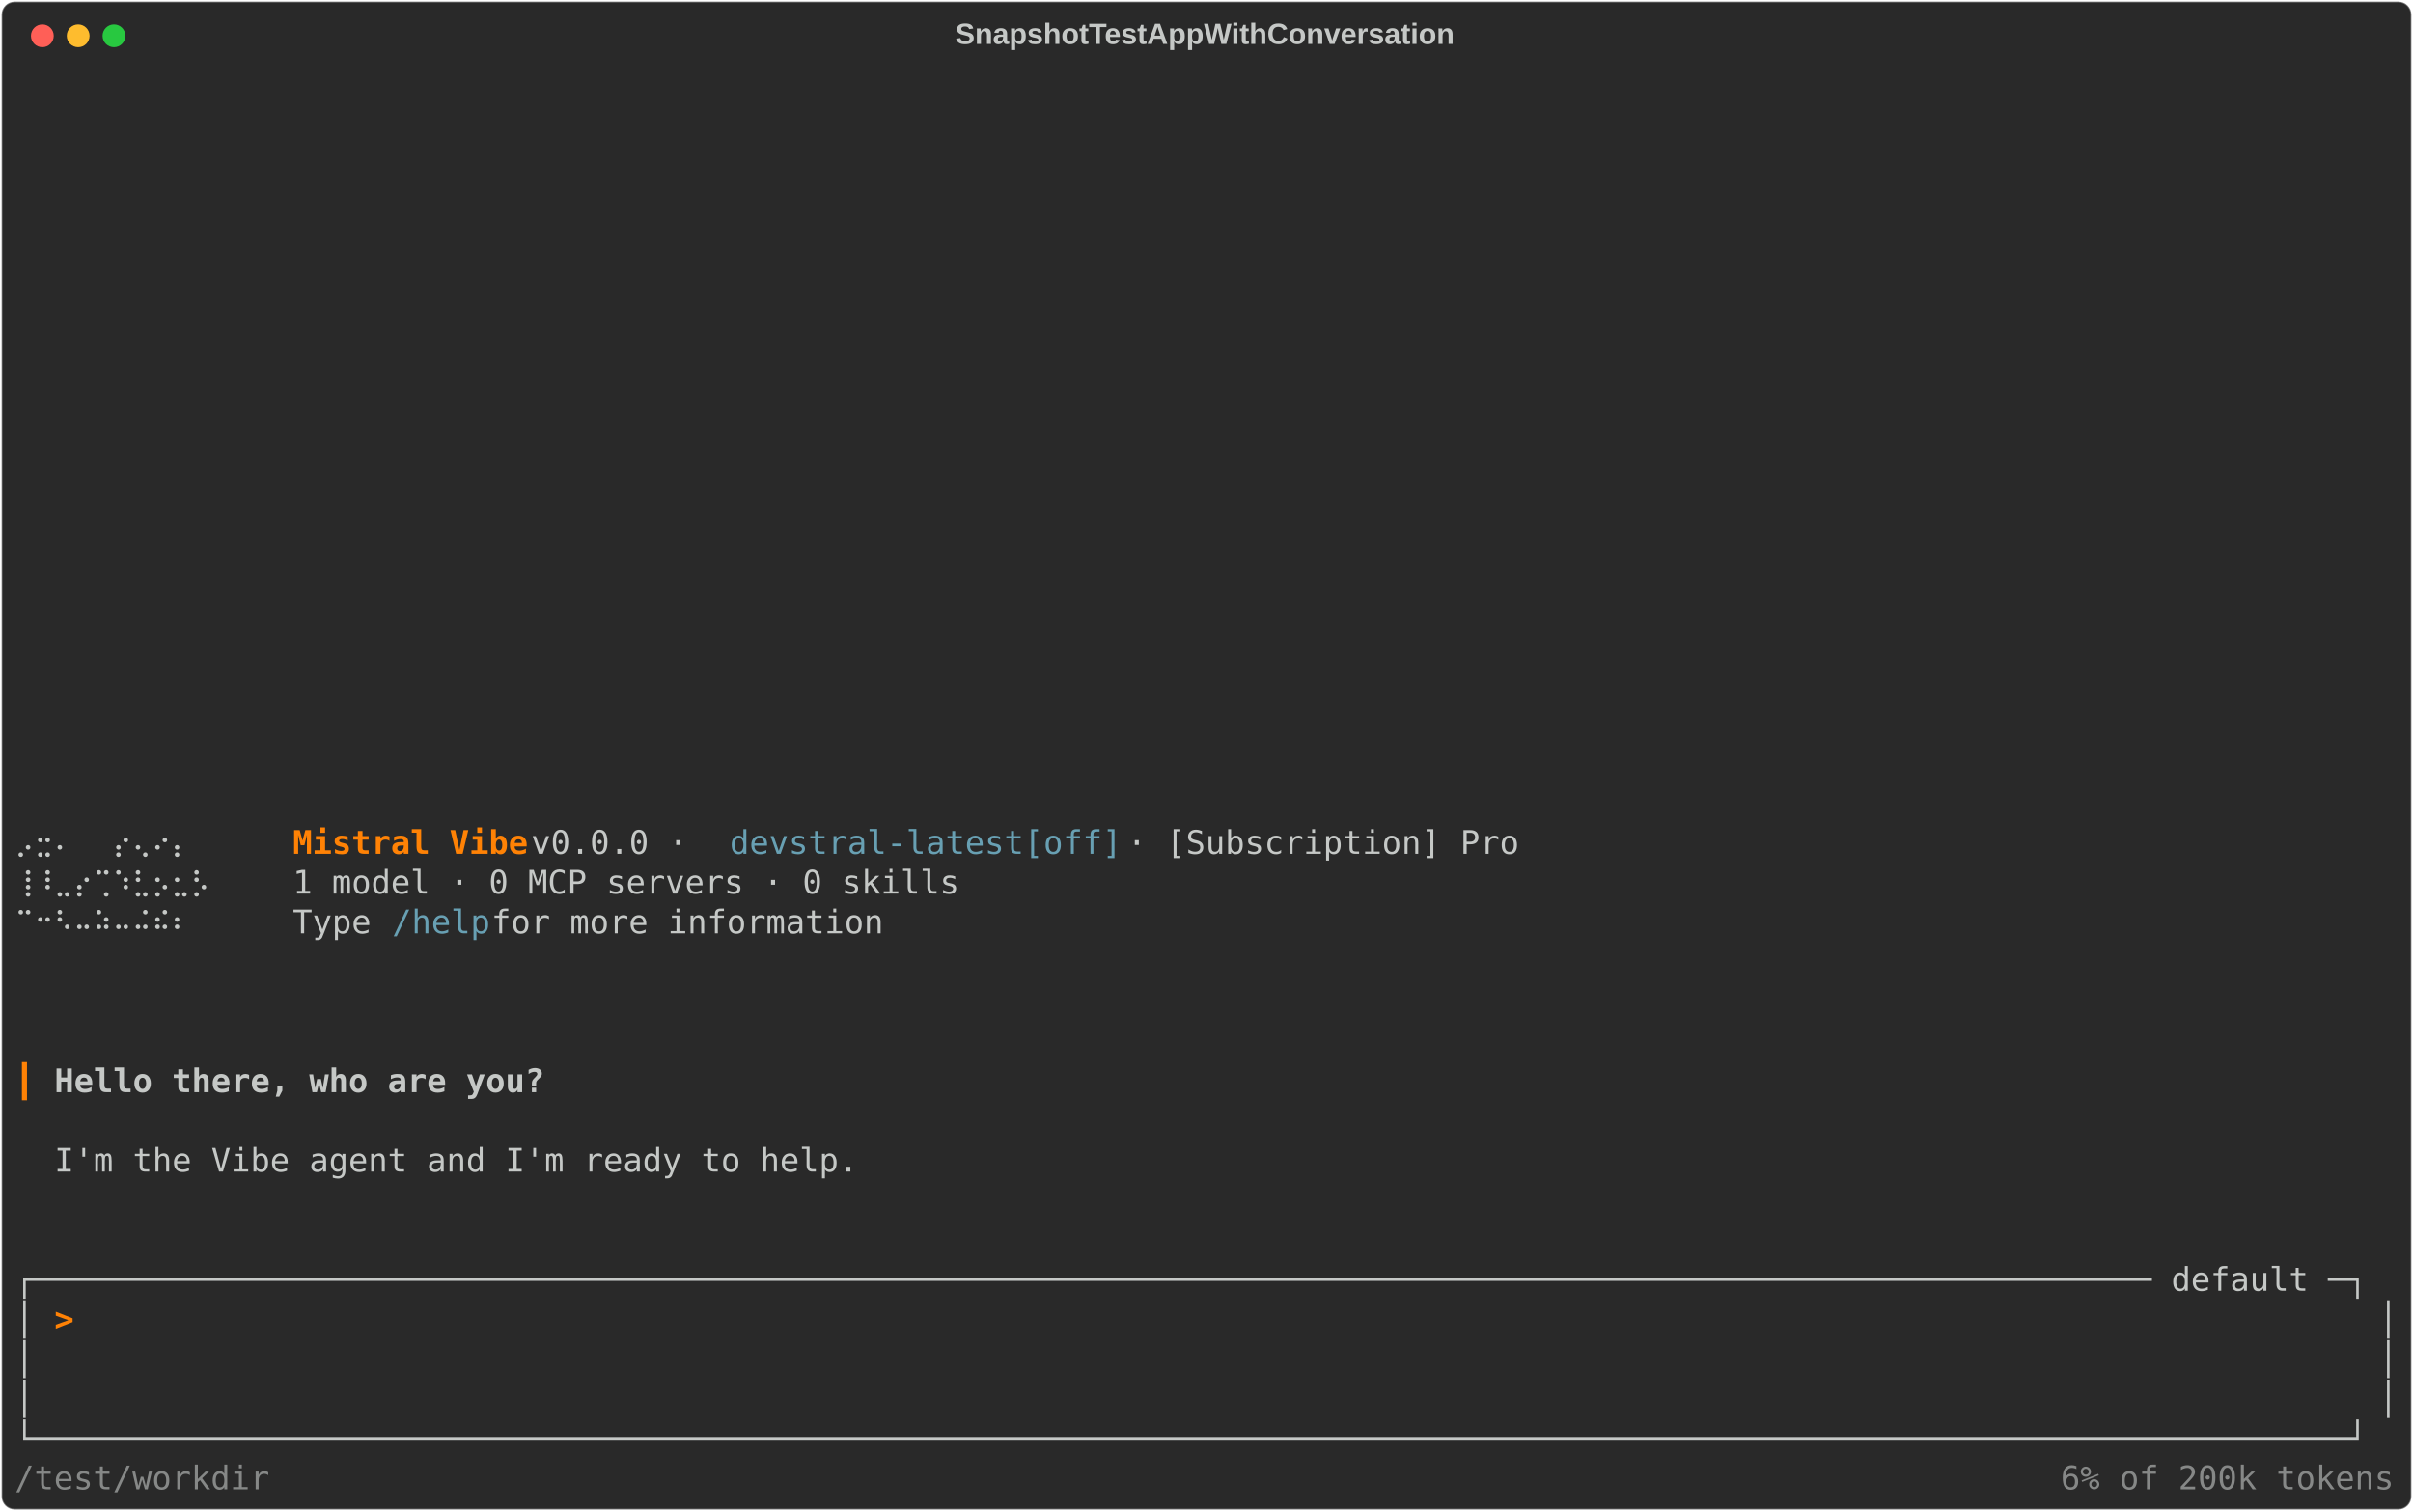
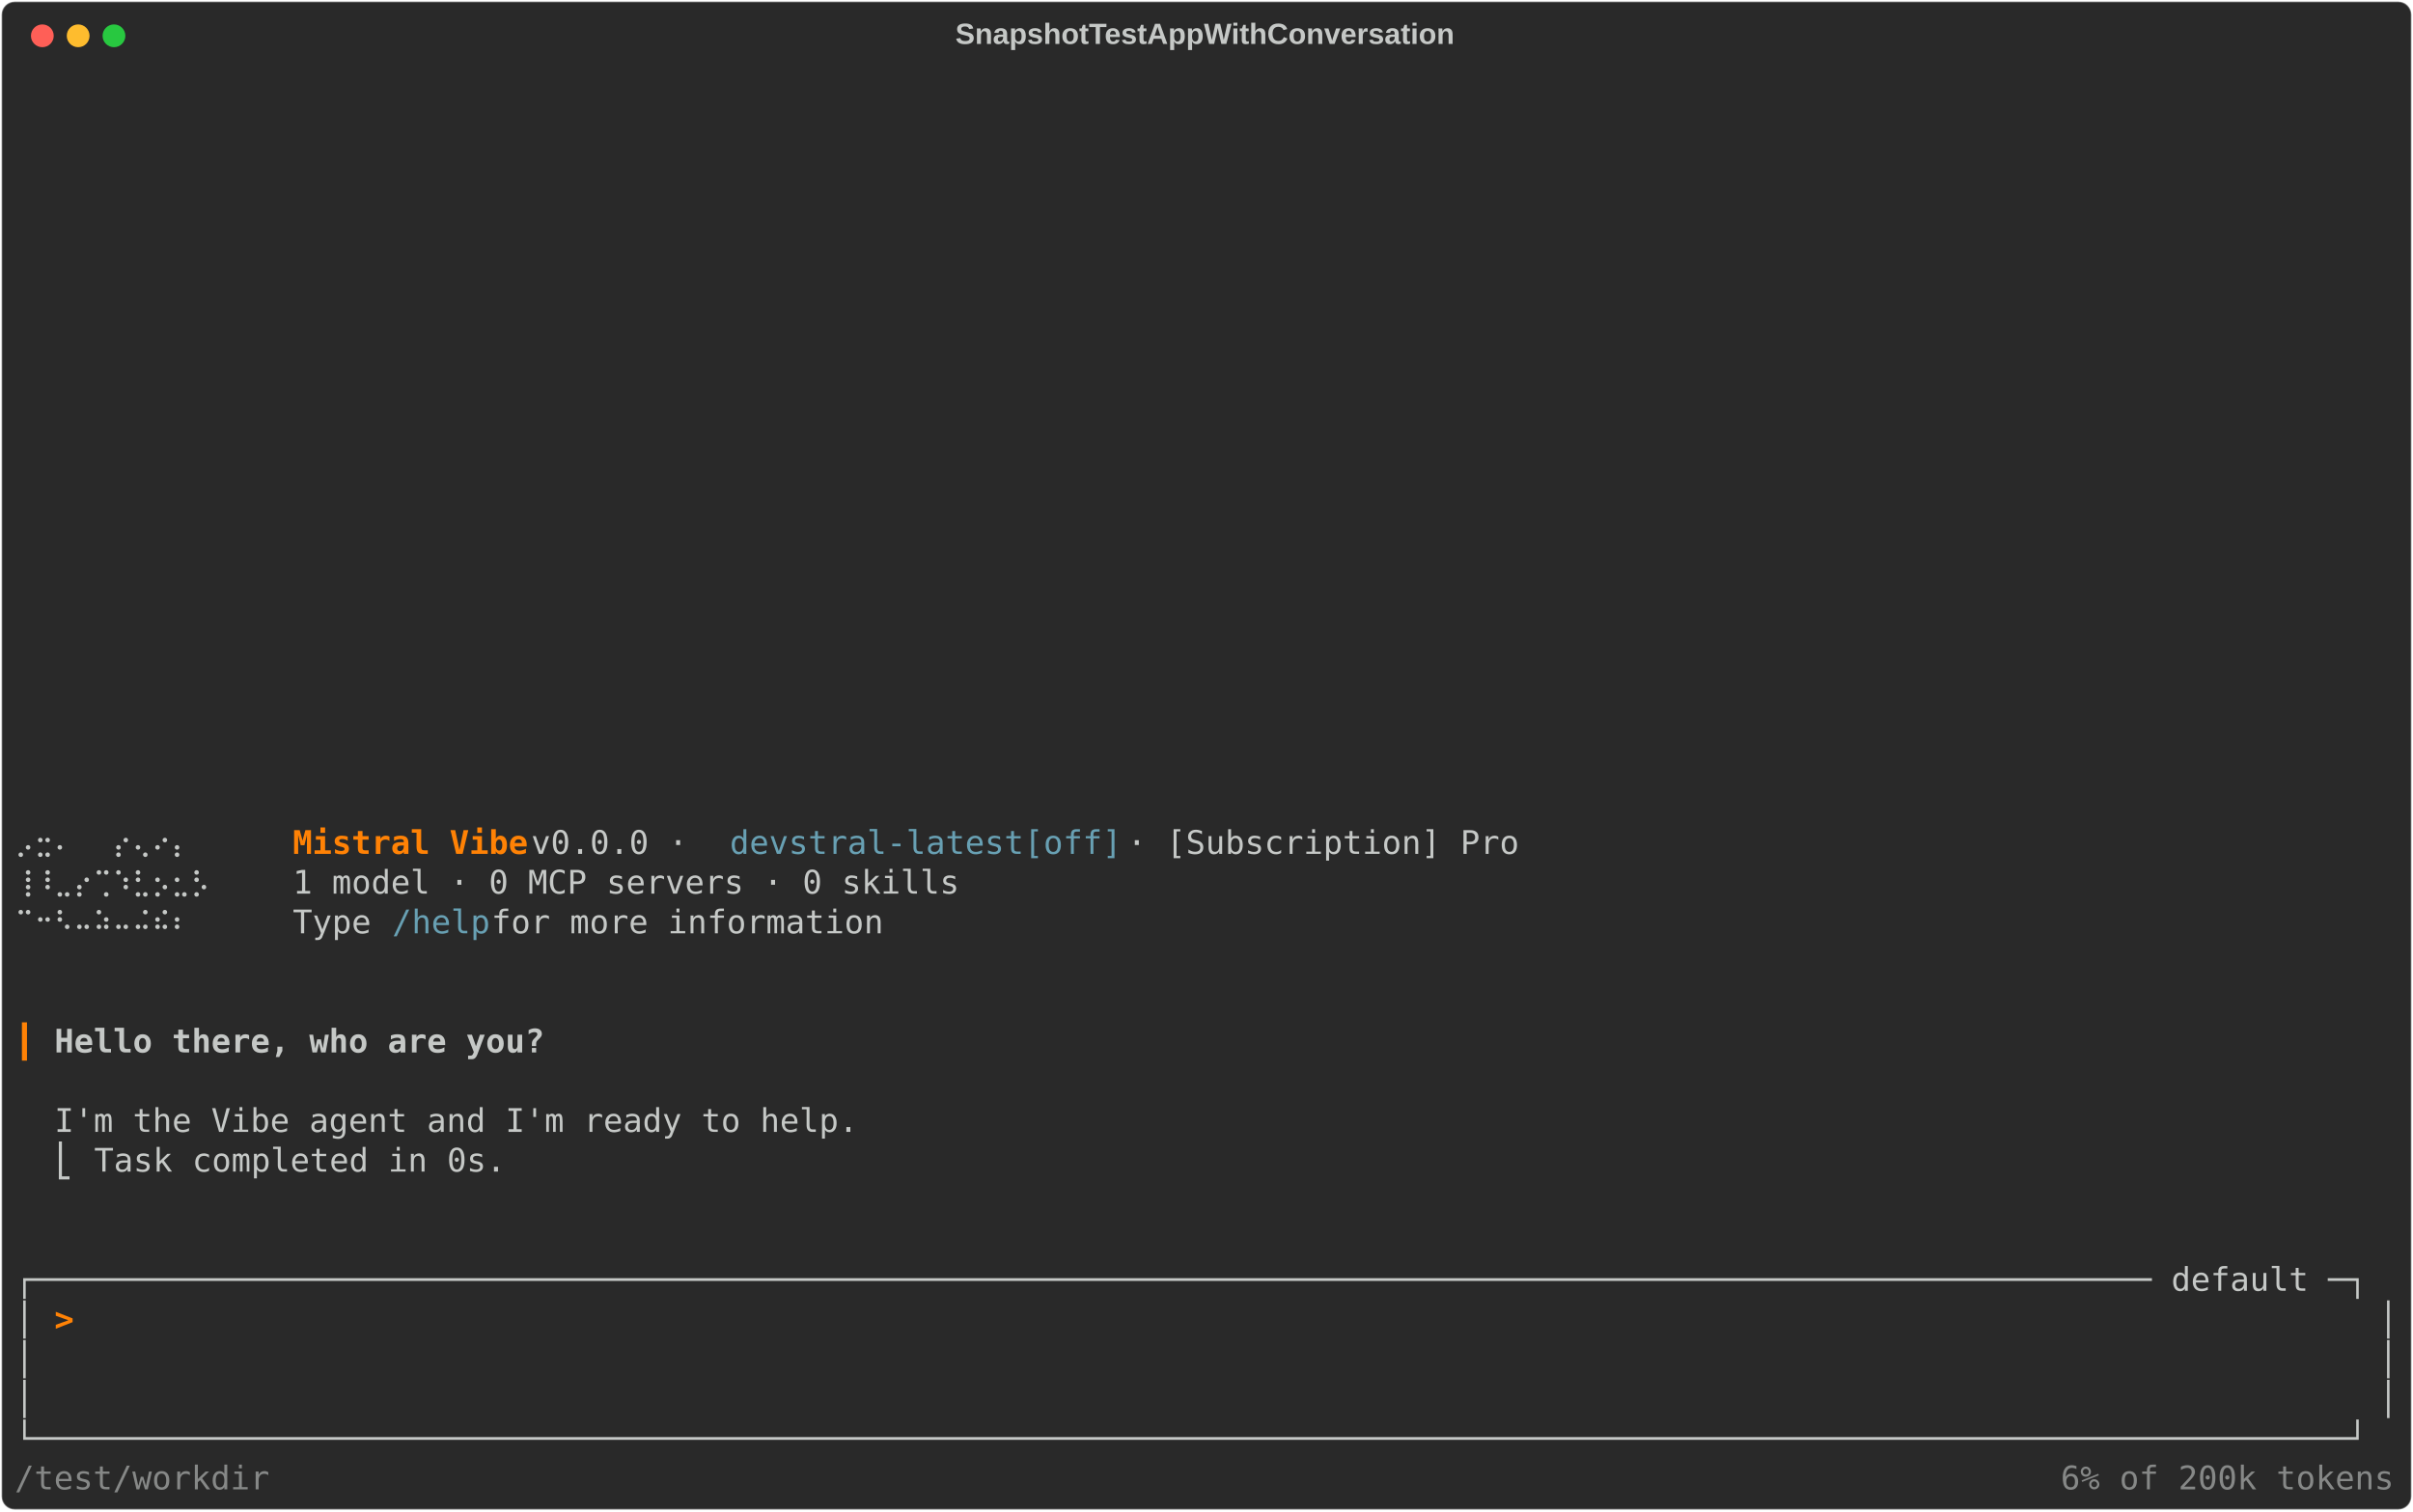
<svg xmlns="http://www.w3.org/2000/svg" class="rich-terminal" viewBox="0 0 1482 928.4">
  <style>

    @font-face {
        font-family: "Fira Code";
        src: local("FiraCode-Regular"),
                url("https://cdnjs.cloudflare.com/ajax/libs/firacode/6.2.0/woff2/FiraCode-Regular.woff2") format("woff2"),
                url("https://cdnjs.cloudflare.com/ajax/libs/firacode/6.2.0/woff/FiraCode-Regular.woff") format("woff");
        font-style: normal;
        font-weight: 400;
    }
    @font-face {
        font-family: "Fira Code";
        src: local("FiraCode-Bold"),
                url("https://cdnjs.cloudflare.com/ajax/libs/firacode/6.2.0/woff2/FiraCode-Bold.woff2") format("woff2"),
                url("https://cdnjs.cloudflare.com/ajax/libs/firacode/6.2.0/woff/FiraCode-Bold.woff") format("woff");
        font-style: bold;
        font-weight: 700;
    }

    .terminal-matrix {
        font-family: Fira Code, monospace;
        font-size: 20px;
        line-height: 24.4px;
        font-variant-east-asian: full-width;
    }

    .terminal-title {
        font-size: 18px;
        font-weight: bold;
        font-family: arial;
    }

    .terminal-r1 { fill: #c5c8c6 }
.terminal-r2 { fill: #ff8205;font-weight: bold }
.terminal-r3 { fill: #68a0b3 }
.terminal-r4 { fill: #ff8205 }
.terminal-r5 { fill: #c5c8c6;font-weight: bold }
.terminal-r6 { fill: #868887 }
    </style>
  <defs>
    <clipPath id="terminal-clip-terminal">
      <rect x="0" y="0" width="1463.0" height="877.4" />
    </clipPath>
    <clipPath id="terminal-line-0">
      <rect x="0" y="1.5" width="1464" height="24.65" />
    </clipPath>
    <clipPath id="terminal-line-1">
      <rect x="0" y="25.9" width="1464" height="24.65" />
    </clipPath>
    <clipPath id="terminal-line-2">
      <rect x="0" y="50.3" width="1464" height="24.65" />
    </clipPath>
    <clipPath id="terminal-line-3">
      <rect x="0" y="74.7" width="1464" height="24.65" />
    </clipPath>
    <clipPath id="terminal-line-4">
      <rect x="0" y="99.1" width="1464" height="24.65" />
    </clipPath>
    <clipPath id="terminal-line-5">
      <rect x="0" y="123.5" width="1464" height="24.65" />
    </clipPath>
    <clipPath id="terminal-line-6">
      <rect x="0" y="147.9" width="1464" height="24.65" />
    </clipPath>
    <clipPath id="terminal-line-7">
      <rect x="0" y="172.3" width="1464" height="24.65" />
    </clipPath>
    <clipPath id="terminal-line-8">
      <rect x="0" y="196.7" width="1464" height="24.65" />
    </clipPath>
    <clipPath id="terminal-line-9">
      <rect x="0" y="221.1" width="1464" height="24.65" />
    </clipPath>
    <clipPath id="terminal-line-10">
      <rect x="0" y="245.5" width="1464" height="24.65" />
    </clipPath>
    <clipPath id="terminal-line-11">
      <rect x="0" y="269.9" width="1464" height="24.65" />
    </clipPath>
    <clipPath id="terminal-line-12">
      <rect x="0" y="294.3" width="1464" height="24.65" />
    </clipPath>
    <clipPath id="terminal-line-13">
      <rect x="0" y="318.7" width="1464" height="24.65" />
    </clipPath>
    <clipPath id="terminal-line-14">
      <rect x="0" y="343.1" width="1464" height="24.65" />
    </clipPath>
    <clipPath id="terminal-line-15">
      <rect x="0" y="367.5" width="1464" height="24.65" />
    </clipPath>
    <clipPath id="terminal-line-16">
      <rect x="0" y="391.9" width="1464" height="24.65" />
    </clipPath>
    <clipPath id="terminal-line-17">
      <rect x="0" y="416.3" width="1464" height="24.65" />
    </clipPath>
    <clipPath id="terminal-line-18">
      <rect x="0" y="440.7" width="1464" height="24.65" />
    </clipPath>
    <clipPath id="terminal-line-19">
      <rect x="0" y="465.1" width="1464" height="24.65" />
    </clipPath>
    <clipPath id="terminal-line-20">
      <rect x="0" y="489.5" width="1464" height="24.65" />
    </clipPath>
    <clipPath id="terminal-line-21">
      <rect x="0" y="513.9" width="1464" height="24.65" />
    </clipPath>
    <clipPath id="terminal-line-22">
      <rect x="0" y="538.3" width="1464" height="24.65" />
    </clipPath>
    <clipPath id="terminal-line-23">
      <rect x="0" y="562.7" width="1464" height="24.65" />
    </clipPath>
    <clipPath id="terminal-line-24">
      <rect x="0" y="587.1" width="1464" height="24.65" />
    </clipPath>
    <clipPath id="terminal-line-25">
      <rect x="0" y="611.5" width="1464" height="24.65" />
    </clipPath>
    <clipPath id="terminal-line-26">
      <rect x="0" y="635.9" width="1464" height="24.65" />
    </clipPath>
    <clipPath id="terminal-line-27">
      <rect x="0" y="660.3" width="1464" height="24.65" />
    </clipPath>
    <clipPath id="terminal-line-28">
      <rect x="0" y="684.7" width="1464" height="24.65" />
    </clipPath>
    <clipPath id="terminal-line-29">
      <rect x="0" y="709.1" width="1464" height="24.65" />
    </clipPath>
    <clipPath id="terminal-line-30">
      <rect x="0" y="733.5" width="1464" height="24.65" />
    </clipPath>
    <clipPath id="terminal-line-31">
      <rect x="0" y="757.9" width="1464" height="24.65" />
    </clipPath>
    <clipPath id="terminal-line-32">
      <rect x="0" y="782.3" width="1464" height="24.65" />
    </clipPath>
    <clipPath id="terminal-line-33">
      <rect x="0" y="806.7" width="1464" height="24.65" />
    </clipPath>
    <clipPath id="terminal-line-34">
      <rect x="0" y="831.1" width="1464" height="24.65" />
    </clipPath>
  </defs>
  <rect fill="#292929" stroke="rgba(255,255,255,0.35)" stroke-width="1" x="1" y="1" width="1480" height="926.4" rx="8" />
  <text class="terminal-title" fill="#c5c8c6" text-anchor="middle" x="740" y="27">SnapshotTestAppWithConversation</text>
  <g transform="translate(26,22)">
    <circle cx="0" cy="0" r="7" fill="#ff5f57" />
    <circle cx="22" cy="0" r="7" fill="#febc2e" />
    <circle cx="44" cy="0" r="7" fill="#28c840" />
  </g>
  <g transform="translate(9, 41)" clip-path="url(#terminal-clip-terminal)">
    <g class="terminal-matrix">
      <text class="terminal-r1" x="1464" y="20" textLength="12.2" clip-path="url(#terminal-line-0)">
</text>
      <text class="terminal-r1" x="1464" y="44.4" textLength="12.2" clip-path="url(#terminal-line-1)">
</text>
      <text class="terminal-r1" x="1464" y="68.8" textLength="12.2" clip-path="url(#terminal-line-2)">
</text>
      <text class="terminal-r1" x="1464" y="93.2" textLength="12.2" clip-path="url(#terminal-line-3)">
</text>
      <text class="terminal-r1" x="1464" y="117.6" textLength="12.2" clip-path="url(#terminal-line-4)">
</text>
      <text class="terminal-r1" x="1464" y="142" textLength="12.2" clip-path="url(#terminal-line-5)">
</text>
      <text class="terminal-r1" x="1464" y="166.4" textLength="12.2" clip-path="url(#terminal-line-6)">
</text>
      <text class="terminal-r1" x="1464" y="190.8" textLength="12.2" clip-path="url(#terminal-line-7)">
</text>
      <text class="terminal-r1" x="1464" y="215.2" textLength="12.2" clip-path="url(#terminal-line-8)">
</text>
      <text class="terminal-r1" x="1464" y="239.6" textLength="12.2" clip-path="url(#terminal-line-9)">
</text>
      <text class="terminal-r1" x="1464" y="264" textLength="12.2" clip-path="url(#terminal-line-10)">
</text>
      <text class="terminal-r1" x="1464" y="288.4" textLength="12.2" clip-path="url(#terminal-line-11)">
</text>
      <text class="terminal-r1" x="1464" y="312.8" textLength="12.2" clip-path="url(#terminal-line-12)">
</text>
      <text class="terminal-r1" x="1464" y="337.2" textLength="12.2" clip-path="url(#terminal-line-13)">
</text>
      <text class="terminal-r1" x="1464" y="361.6" textLength="12.2" clip-path="url(#terminal-line-14)">
</text>
      <text class="terminal-r1" x="1464" y="386" textLength="12.2" clip-path="url(#terminal-line-15)">
</text>
      <text class="terminal-r1" x="1464" y="410.4" textLength="12.2" clip-path="url(#terminal-line-16)">
</text>
      <text class="terminal-r1" x="1464" y="434.8" textLength="12.2" clip-path="url(#terminal-line-17)">
</text>
      <text class="terminal-r1" x="1464" y="459.2" textLength="12.2" clip-path="url(#terminal-line-18)">
</text>
      <text class="terminal-r1" x="0" y="483.6" textLength="134.2" clip-path="url(#terminal-line-19)">  ⡠⣒⠄  ⡔⢄⠔⡄</text>
      <text class="terminal-r2" x="170.8" y="483.6" textLength="146.4" clip-path="url(#terminal-line-19)">Mistral Vibe</text>
      <text class="terminal-r1" x="317.2" y="483.6" textLength="122" clip-path="url(#terminal-line-19)"> v0.0.0 · </text>
      <text class="terminal-r3" x="439.2" y="483.6" textLength="244" clip-path="url(#terminal-line-19)">devstral-latest[off]</text>
      <text class="terminal-r1" x="683.2" y="483.6" textLength="256.2" clip-path="url(#terminal-line-19)"> · [Subscription] Pro</text>
      <text class="terminal-r1" x="1464" y="483.6" textLength="12.2" clip-path="url(#terminal-line-19)">
</text>
      <text class="terminal-r1" x="0" y="508" textLength="134.2" clip-path="url(#terminal-line-20)"> ⢸⠸⣀⡔⢉⠱⣃⡢⣂⡣</text>
      <text class="terminal-r1" x="170.8" y="508" textLength="414.8" clip-path="url(#terminal-line-20)">1 model · 0 MCP servers · 0 skills</text>
      <text class="terminal-r1" x="1464" y="508" textLength="12.2" clip-path="url(#terminal-line-20)">
</text>
      <text class="terminal-r1" x="0" y="532.4" textLength="134.2" clip-path="url(#terminal-line-21)">  ⠉⠒⠣⠤⠵⠤⠬⠮⠆</text>
      <text class="terminal-r1" x="170.8" y="532.4" textLength="61" clip-path="url(#terminal-line-21)">Type </text>
      <text class="terminal-r3" x="231.8" y="532.4" textLength="61" clip-path="url(#terminal-line-21)">/help</text>
      <text class="terminal-r1" x="292.8" y="532.4" textLength="256.2" clip-path="url(#terminal-line-21)"> for more information</text>
      <text class="terminal-r1" x="1464" y="532.4" textLength="12.2" clip-path="url(#terminal-line-21)">
</text>
      <text class="terminal-r1" x="1464" y="556.8" textLength="12.2" clip-path="url(#terminal-line-22)">
</text>
      <text class="terminal-r1" x="1464" y="581.2" textLength="12.2" clip-path="url(#terminal-line-23)">
</text>
+       <text class="terminal-r4" x="0" y="605.6" textLength="12.2" clip-path="url(#terminal-line-24)">┃</text>
+       <text class="terminal-r5" x="24.4" y="605.6" textLength="305" clip-path="url(#terminal-line-24)">Hello there, who are you?</text>
      <text class="terminal-r1" x="1464" y="605.6" textLength="12.2" clip-path="url(#terminal-line-24)">
</text>
-       <text class="terminal-r4" x="0" y="630" textLength="12.2" clip-path="url(#terminal-line-25)">┃</text>
-       <text class="terminal-r5" x="24.4" y="630" textLength="305" clip-path="url(#terminal-line-25)">Hello there, who are you?</text>
      <text class="terminal-r1" x="1464" y="630" textLength="12.2" clip-path="url(#terminal-line-25)">
</text>
+       <text class="terminal-r1" x="24.4" y="654.4" textLength="500.2" clip-path="url(#terminal-line-26)">I'm the Vibe agent and I'm ready to help.</text>
      <text class="terminal-r1" x="1464" y="654.4" textLength="12.2" clip-path="url(#terminal-line-26)">
</text>
-       <text class="terminal-r1" x="24.4" y="678.8" textLength="500.2" clip-path="url(#terminal-line-27)">I'm the Vibe agent and I'm ready to help.</text>
-       <text class="terminal-r1" x="1464" y="678.8" textLength="12.2" clip-path="url(#terminal-line-27)">n
+       <text class="terminal-r1" x="24.4" y="678.8" textLength="12.2" clip-path="url(#terminal-line-27)">⎣</text>
+       <text class="terminal-r1" x="48.8" y="678.8" textLength="256.2" clip-path="url(#terminal-line-27)">Task completed in 0s.</text>
+       <text class="terminal-r1" x="1464" y="678.8" textLength="12.2" clip-path="url(#terminal-line-27)">
</text>
      <text class="terminal-r1" x="1464" y="703.2" textLength="12.2" clip-path="url(#terminal-line-28)">
</text>
      <text class="terminal-r1" x="1464" y="727.6" textLength="12.2" clip-path="url(#terminal-line-29)">
</text>
      <text class="terminal-r1" x="0" y="752" textLength="1464" clip-path="url(#terminal-line-30)">┌──────────────────────────────────────────────────────────────────────────────────────────────────────────── default ─┐</text>
      <text class="terminal-r1" x="1464" y="752" textLength="12.2" clip-path="url(#terminal-line-30)">
</text>
      <text class="terminal-r1" x="0" y="776.4" textLength="12.2" clip-path="url(#terminal-line-31)">│</text>
      <text class="terminal-r2" x="24.4" y="776.4" textLength="12.2" clip-path="url(#terminal-line-31)">&gt;</text>
      <text class="terminal-r1" x="1451.8" y="776.4" textLength="12.2" clip-path="url(#terminal-line-31)">│</text>
      <text class="terminal-r1" x="1464" y="776.4" textLength="12.2" clip-path="url(#terminal-line-31)">
</text>
      <text class="terminal-r1" x="0" y="800.8" textLength="12.2" clip-path="url(#terminal-line-32)">│</text>
      <text class="terminal-r1" x="1451.8" y="800.8" textLength="12.2" clip-path="url(#terminal-line-32)">│</text>
      <text class="terminal-r1" x="1464" y="800.8" textLength="12.2" clip-path="url(#terminal-line-32)">
</text>
      <text class="terminal-r1" x="0" y="825.2" textLength="12.2" clip-path="url(#terminal-line-33)">│</text>
      <text class="terminal-r1" x="1451.8" y="825.2" textLength="12.2" clip-path="url(#terminal-line-33)">│</text>
      <text class="terminal-r1" x="1464" y="825.2" textLength="12.2" clip-path="url(#terminal-line-33)">
</text>
      <text class="terminal-r1" x="0" y="849.6" textLength="1464" clip-path="url(#terminal-line-34)">└──────────────────────────────────────────────────────────────────────────────────────────────────────────────────────┘</text>
      <text class="terminal-r1" x="1464" y="849.6" textLength="12.2" clip-path="url(#terminal-line-34)">
</text>
      <text class="terminal-r6" x="0" y="874" textLength="158.6" clip-path="url(#terminal-line-35)">/test/workdir</text>
      <text class="terminal-r6" x="1256.6" y="874" textLength="207.4" clip-path="url(#terminal-line-35)">6% of 200k tokens</text>
    </g>
  </g>
</svg>
